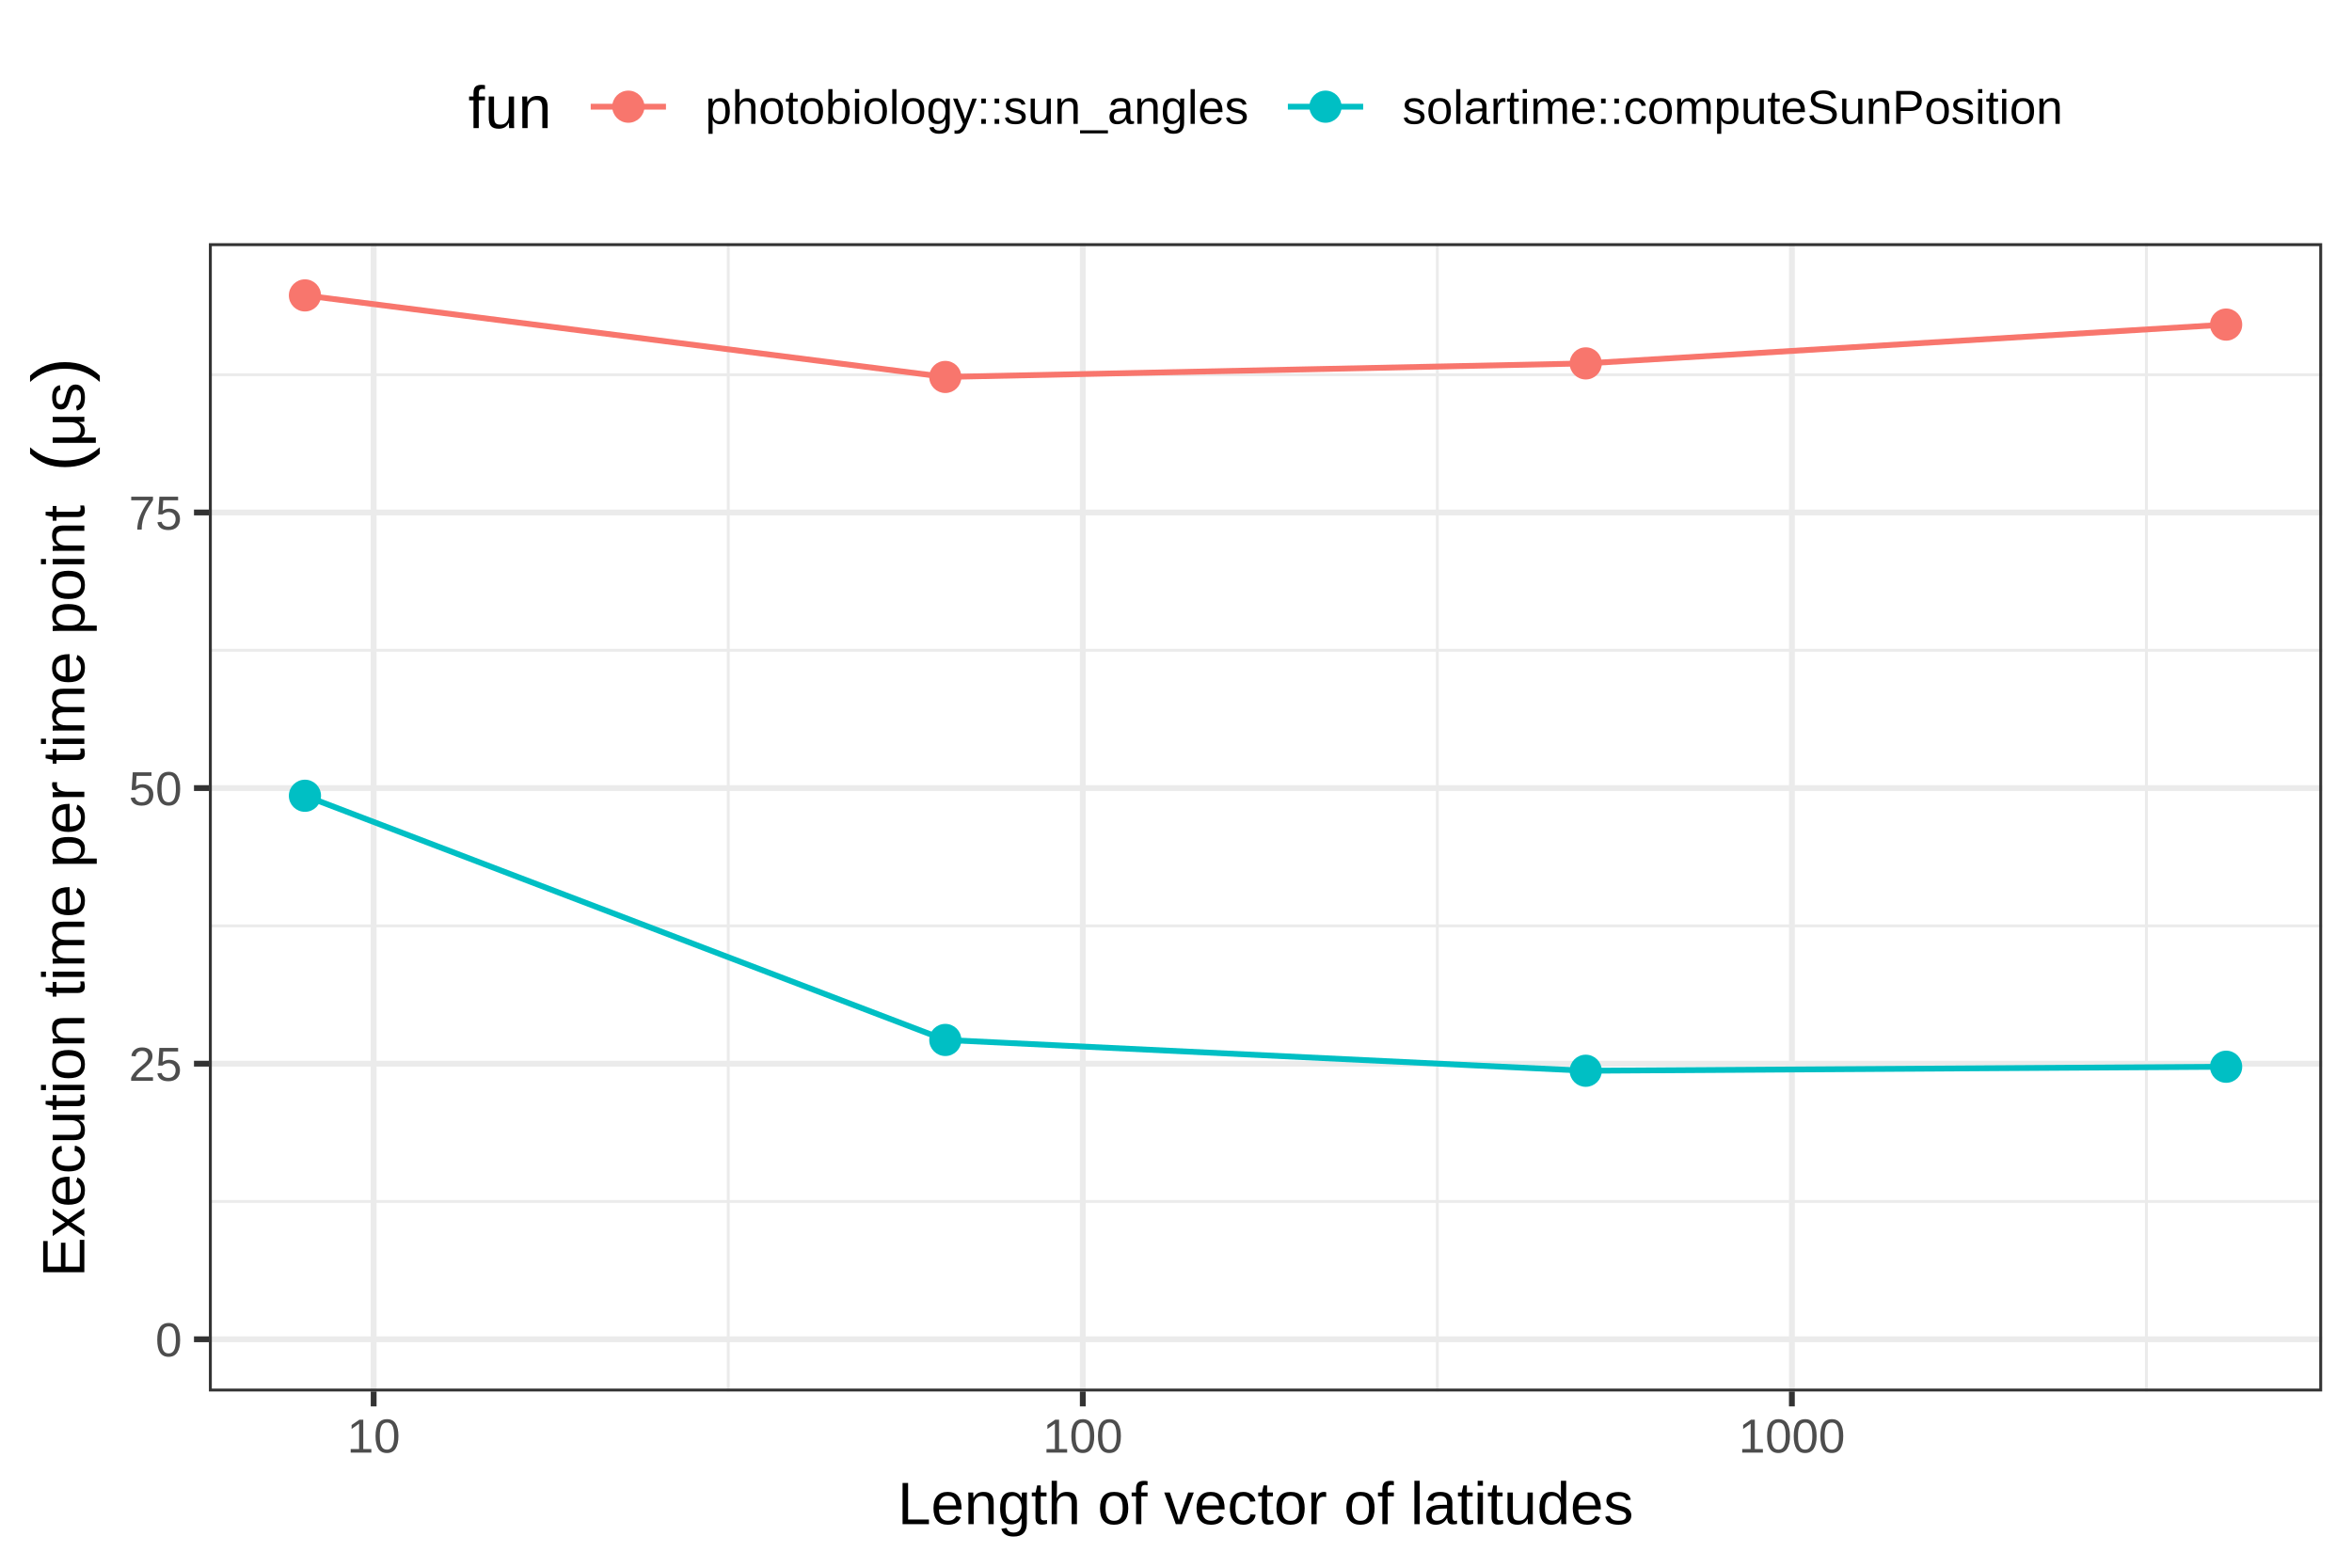
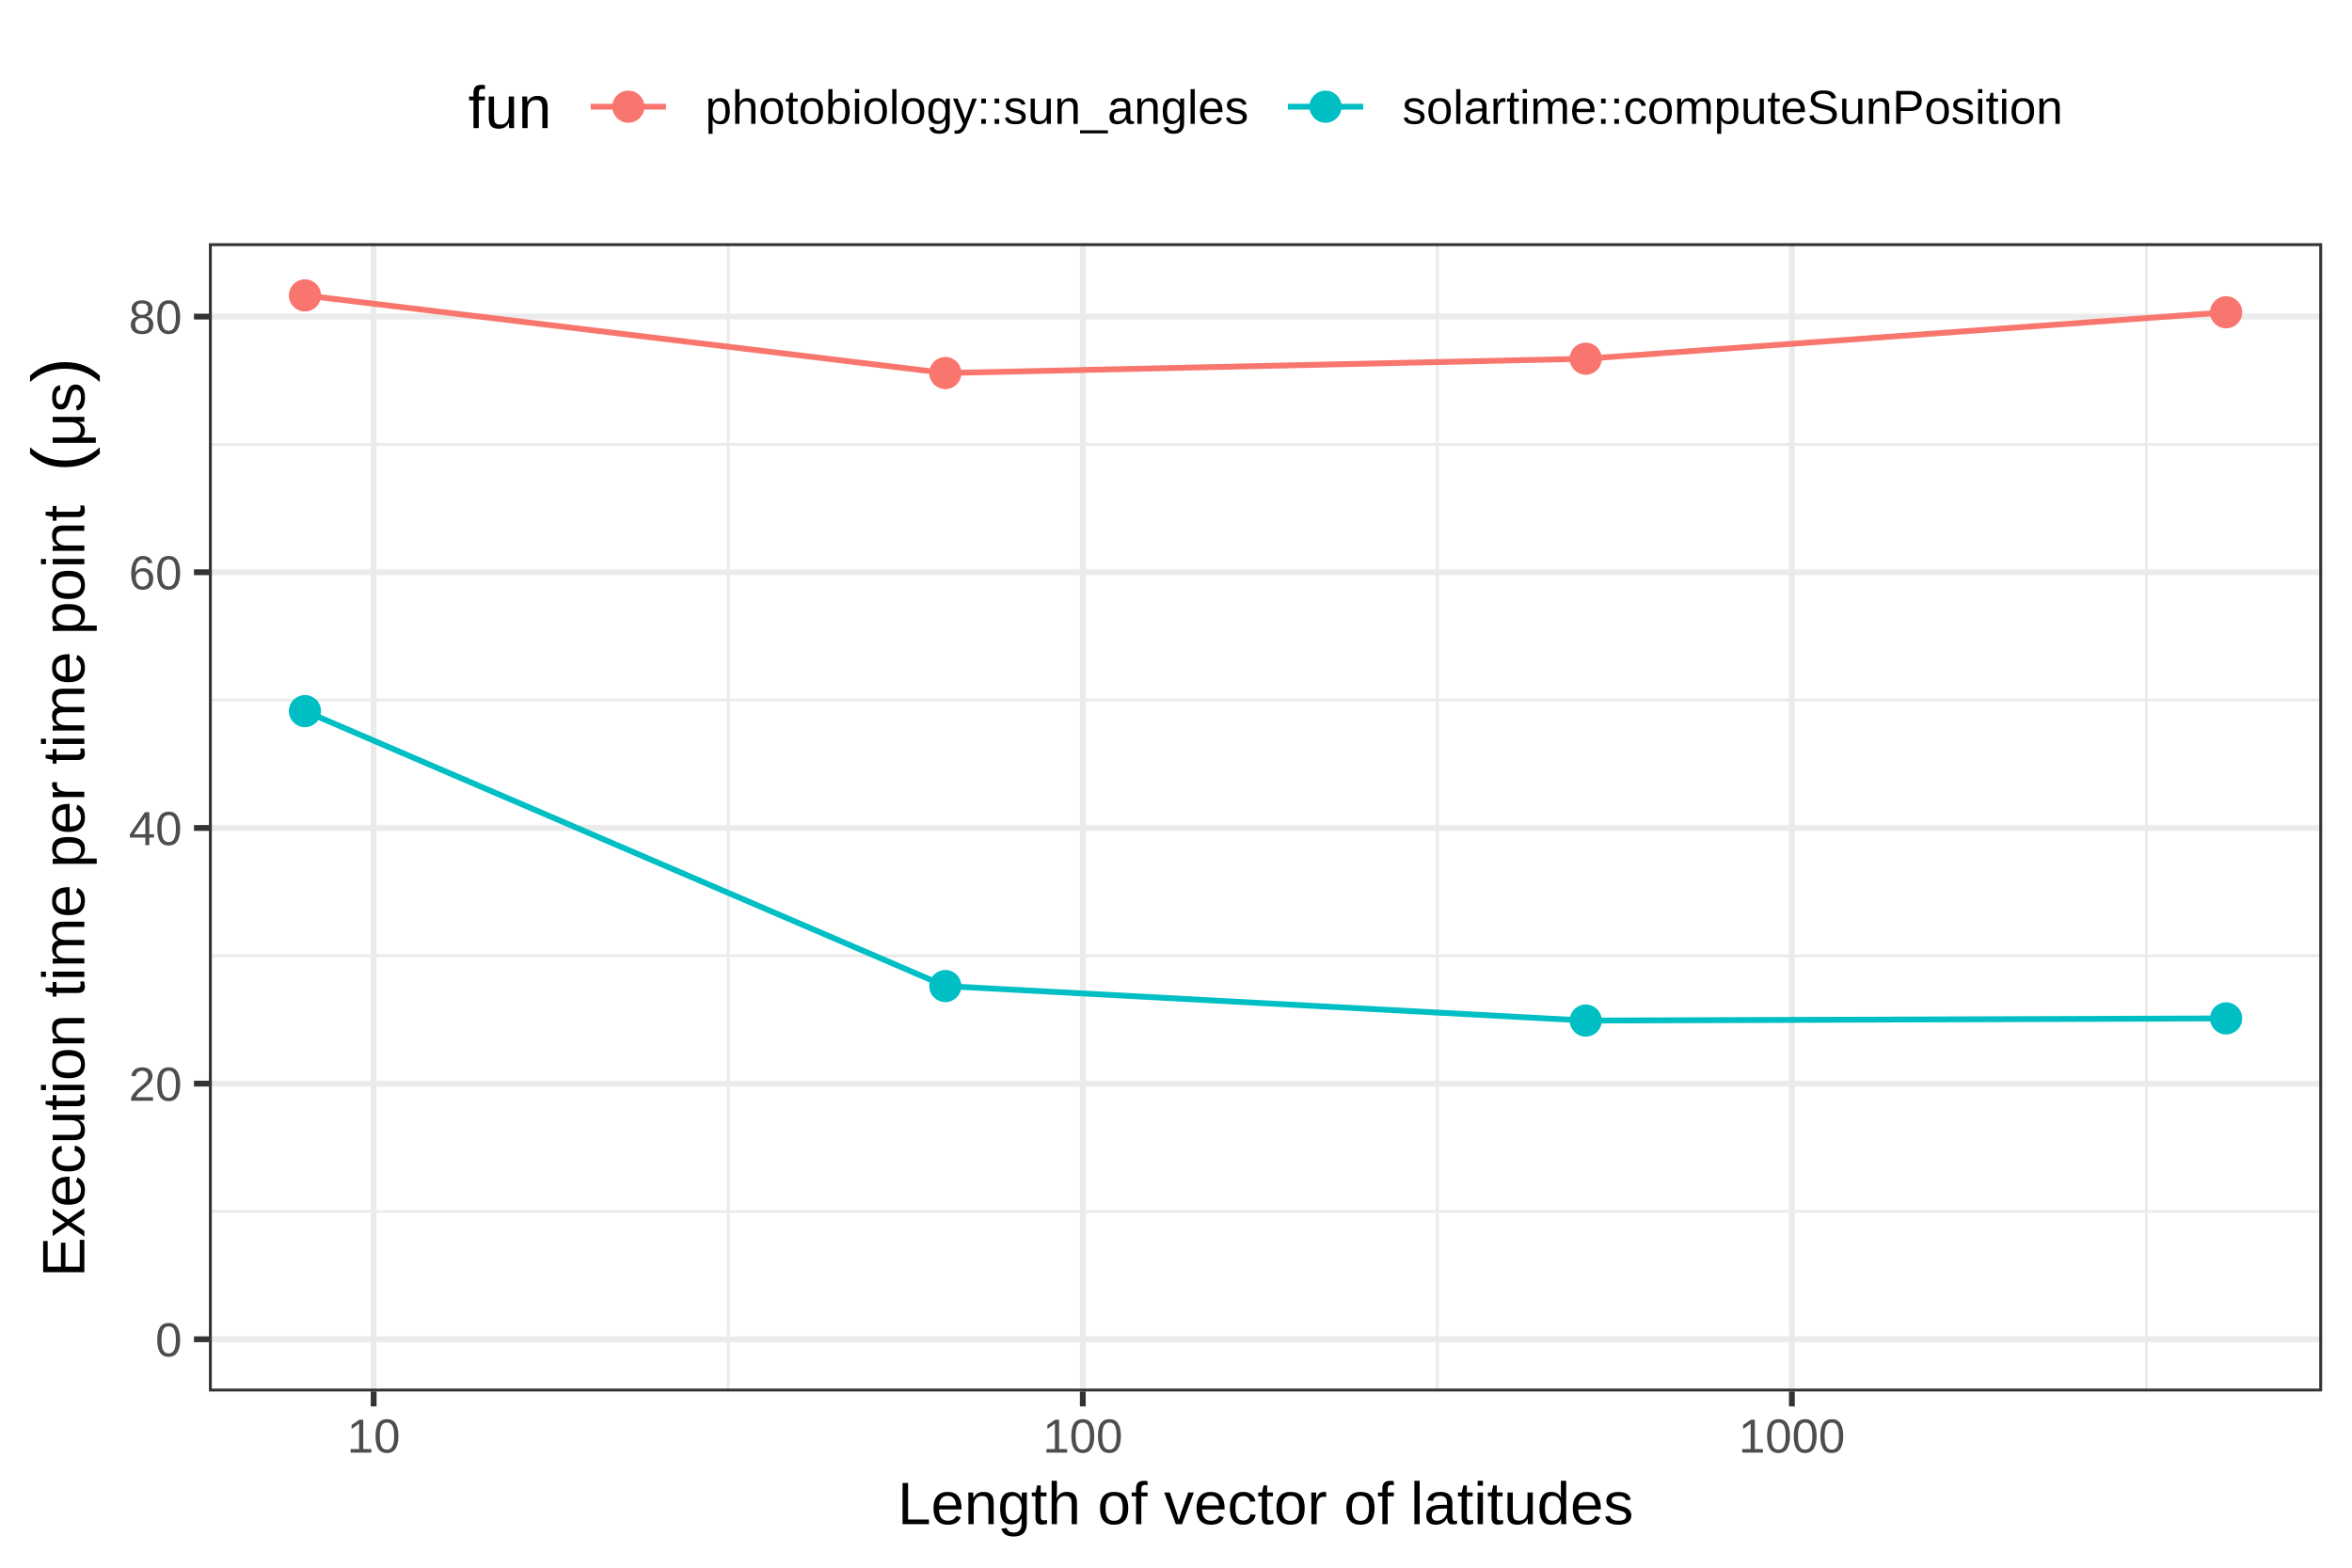
<svg xmlns="http://www.w3.org/2000/svg" viewBox="0 0 432.00 288.00">
  <defs>
    <style type="text/css">
-     line, polyline, path, rect, circle {
+     line, polyline, polygon, path, rect, circle {
      fill: none;
      stroke: #000000;
      stroke-linecap: round;
      stroke-linejoin: round;
      stroke-miterlimit: 10.00;
    }
  </style>
  </defs>
  <rect width="100%" height="100%" style="stroke: none; fill: #FFFFFF;" />
  <rect x="0.00" y="0.00" width="432.00" height="288.00" style="stroke-width: 1.07; stroke: #FFFFFF; fill: #FFFFFF;" />
  <defs>
-     <clipPath id="cpMzguMzY4NHw0MjYuNTIxfDI1NS42MjV8NDQuNjc3Mw==">
+     <clipPath id="cpMzguMzd8NDI2LjUyfDI1NS42M3w0NC42OA==">
      <rect x="38.37" y="44.68" width="388.15" height="210.95" />
    </clipPath>
  </defs>
-   <rect x="38.37" y="44.68" width="388.15" height="210.95" style="stroke-width: 1.07; stroke: none; fill: #FFFFFF;" clip-path="url(#cpMzguMzY4NHw0MjYuNTIxfDI1NS42MjV8NDQuNjc3Mw==)" />
-   <polyline points="38.37,220.72 426.52,220.72 " style="stroke-width: 0.53; stroke: #EBEBEB; stroke-linecap: butt;" clip-path="url(#cpMzguMzY4NHw0MjYuNTIxfDI1NS42MjV8NDQuNjc3Mw==)" />
-   <polyline points="38.37,170.09 426.52,170.09 " style="stroke-width: 0.53; stroke: #EBEBEB; stroke-linecap: butt;" clip-path="url(#cpMzguMzY4NHw0MjYuNTIxfDI1NS42MjV8NDQuNjc3Mw==)" />
-   <polyline points="38.37,119.46 426.52,119.46 " style="stroke-width: 0.53; stroke: #EBEBEB; stroke-linecap: butt;" clip-path="url(#cpMzguMzY4NHw0MjYuNTIxfDI1NS42MjV8NDQuNjc3Mw==)" />
-   <polyline points="38.37,68.84 426.52,68.84 " style="stroke-width: 0.53; stroke: #EBEBEB; stroke-linecap: butt;" clip-path="url(#cpMzguMzY4NHw0MjYuNTIxfDI1NS42MjV8NDQuNjc3Mw==)" />
-   <polyline points="133.76,255.63 133.76,44.68 " style="stroke-width: 0.53; stroke: #EBEBEB; stroke-linecap: butt;" clip-path="url(#cpMzguMzY4NHw0MjYuNTIxfDI1NS42MjV8NDQuNjc3Mw==)" />
-   <polyline points="264.00,255.63 264.00,44.68 " style="stroke-width: 0.53; stroke: #EBEBEB; stroke-linecap: butt;" clip-path="url(#cpMzguMzY4NHw0MjYuNTIxfDI1NS42MjV8NDQuNjc3Mw==)" />
-   <polyline points="394.24,255.63 394.24,44.68 " style="stroke-width: 0.53; stroke: #EBEBEB; stroke-linecap: butt;" clip-path="url(#cpMzguMzY4NHw0MjYuNTIxfDI1NS42MjV8NDQuNjc3Mw==)" />
-   <polyline points="38.37,246.04 426.52,246.04 " style="stroke-width: 1.07; stroke: #EBEBEB; stroke-linecap: butt;" clip-path="url(#cpMzguMzY4NHw0MjYuNTIxfDI1NS42MjV8NDQuNjc3Mw==)" />
-   <polyline points="38.37,195.41 426.52,195.41 " style="stroke-width: 1.07; stroke: #EBEBEB; stroke-linecap: butt;" clip-path="url(#cpMzguMzY4NHw0MjYuNTIxfDI1NS42MjV8NDQuNjc3Mw==)" />
-   <polyline points="38.37,144.78 426.52,144.78 " style="stroke-width: 1.07; stroke: #EBEBEB; stroke-linecap: butt;" clip-path="url(#cpMzguMzY4NHw0MjYuNTIxfDI1NS42MjV8NDQuNjc3Mw==)" />
-   <polyline points="38.37,94.15 426.52,94.15 " style="stroke-width: 1.07; stroke: #EBEBEB; stroke-linecap: butt;" clip-path="url(#cpMzguMzY4NHw0MjYuNTIxfDI1NS42MjV8NDQuNjc3Mw==)" />
-   <polyline points="68.63,255.63 68.63,44.68 " style="stroke-width: 1.07; stroke: #EBEBEB; stroke-linecap: butt;" clip-path="url(#cpMzguMzY4NHw0MjYuNTIxfDI1NS42MjV8NDQuNjc3Mw==)" />
-   <polyline points="198.88,255.63 198.88,44.68 " style="stroke-width: 1.07; stroke: #EBEBEB; stroke-linecap: butt;" clip-path="url(#cpMzguMzY4NHw0MjYuNTIxfDI1NS42MjV8NDQuNjc3Mw==)" />
-   <polyline points="329.12,255.63 329.12,44.68 " style="stroke-width: 1.07; stroke: #EBEBEB; stroke-linecap: butt;" clip-path="url(#cpMzguMzY4NHw0MjYuNTIxfDI1NS42MjV8NDQuNjc3Mw==)" />
-   <circle cx="291.26" cy="66.76" r="1.95pt" style="stroke-width: 0.71; stroke: #F8766D; fill: #F8766D;" clip-path="url(#cpMzguMzY4NHw0MjYuNTIxfDI1NS42MjV8NDQuNjc3Mw==)" />
-   <circle cx="291.26" cy="196.71" r="1.95pt" style="stroke-width: 0.71; stroke: #00BFC4; fill: #00BFC4;" clip-path="url(#cpMzguMzY4NHw0MjYuNTIxfDI1NS42MjV8NDQuNjc3Mw==)" />
-   <circle cx="56.01" cy="54.27" r="1.95pt" style="stroke-width: 0.71; stroke: #F8766D; fill: #F8766D;" clip-path="url(#cpMzguMzY4NHw0MjYuNTIxfDI1NS42MjV8NDQuNjc3Mw==)" />
-   <circle cx="56.01" cy="146.19" r="1.95pt" style="stroke-width: 0.71; stroke: #00BFC4; fill: #00BFC4;" clip-path="url(#cpMzguMzY4NHw0MjYuNTIxfDI1NS42MjV8NDQuNjc3Mw==)" />
-   <circle cx="173.63" cy="69.25" r="1.95pt" style="stroke-width: 0.71; stroke: #F8766D; fill: #F8766D;" clip-path="url(#cpMzguMzY4NHw0MjYuNTIxfDI1NS42MjV8NDQuNjc3Mw==)" />
-   <circle cx="173.63" cy="191.05" r="1.95pt" style="stroke-width: 0.71; stroke: #00BFC4; fill: #00BFC4;" clip-path="url(#cpMzguMzY4NHw0MjYuNTIxfDI1NS42MjV8NDQuNjc3Mw==)" />
-   <circle cx="408.88" cy="59.63" r="1.95pt" style="stroke-width: 0.71; stroke: #F8766D; fill: #F8766D;" clip-path="url(#cpMzguMzY4NHw0MjYuNTIxfDI1NS42MjV8NDQuNjc3Mw==)" />
-   <circle cx="408.88" cy="195.97" r="1.95pt" style="stroke-width: 0.71; stroke: #00BFC4; fill: #00BFC4;" clip-path="url(#cpMzguMzY4NHw0MjYuNTIxfDI1NS42MjV8NDQuNjc3Mw==)" />
-   <polyline points="56.01,54.27 173.63,69.25 291.26,66.76 408.88,59.63 " style="stroke-width: 1.07; stroke: #F8766D; stroke-linecap: butt;" clip-path="url(#cpMzguMzY4NHw0MjYuNTIxfDI1NS42MjV8NDQuNjc3Mw==)" />
-   <polyline points="56.01,146.19 173.63,191.05 291.26,196.71 408.88,195.97 " style="stroke-width: 1.07; stroke: #00BFC4; stroke-linecap: butt;" clip-path="url(#cpMzguMzY4NHw0MjYuNTIxfDI1NS42MjV8NDQuNjc3Mw==)" />
-   <rect x="38.37" y="44.68" width="388.15" height="210.95" style="stroke-width: 1.07; stroke: #333333;" clip-path="url(#cpMzguMzY4NHw0MjYuNTIxfDI1NS42MjV8NDQuNjc3Mw==)" />
+   <rect x="38.37" y="44.68" width="388.15" height="210.95" style="stroke-width: 1.07; stroke: none; fill: #FFFFFF;" clip-path="url(#cpMzguMzd8NDI2LjUyfDI1NS42M3w0NC42OA==)" />
+   <polyline points="38.37,222.55 426.52,222.55 " style="stroke-width: 0.53; stroke: #EBEBEB; stroke-linecap: butt;" clip-path="url(#cpMzguMzd8NDI2LjUyfDI1NS42M3w0NC42OA==)" />
+   <polyline points="38.37,175.58 426.52,175.58 " style="stroke-width: 0.53; stroke: #EBEBEB; stroke-linecap: butt;" clip-path="url(#cpMzguMzd8NDI2LjUyfDI1NS42M3w0NC42OA==)" />
+   <polyline points="38.37,128.61 426.52,128.61 " style="stroke-width: 0.53; stroke: #EBEBEB; stroke-linecap: butt;" clip-path="url(#cpMzguMzd8NDI2LjUyfDI1NS42M3w0NC42OA==)" />
+   <polyline points="38.37,81.64 426.52,81.64 " style="stroke-width: 0.53; stroke: #EBEBEB; stroke-linecap: butt;" clip-path="url(#cpMzguMzd8NDI2LjUyfDI1NS42M3w0NC42OA==)" />
+   <polyline points="133.76,255.63 133.76,44.68 " style="stroke-width: 0.53; stroke: #EBEBEB; stroke-linecap: butt;" clip-path="url(#cpMzguMzd8NDI2LjUyfDI1NS42M3w0NC42OA==)" />
+   <polyline points="264.00,255.63 264.00,44.68 " style="stroke-width: 0.53; stroke: #EBEBEB; stroke-linecap: butt;" clip-path="url(#cpMzguMzd8NDI2LjUyfDI1NS42M3w0NC42OA==)" />
+   <polyline points="394.24,255.63 394.24,44.68 " style="stroke-width: 0.53; stroke: #EBEBEB; stroke-linecap: butt;" clip-path="url(#cpMzguMzd8NDI2LjUyfDI1NS42M3w0NC42OA==)" />
+   <polyline points="38.37,246.04 426.52,246.04 " style="stroke-width: 1.07; stroke: #EBEBEB; stroke-linecap: butt;" clip-path="url(#cpMzguMzd8NDI2LjUyfDI1NS42M3w0NC42OA==)" />
+   <polyline points="38.37,199.07 426.52,199.07 " style="stroke-width: 1.07; stroke: #EBEBEB; stroke-linecap: butt;" clip-path="url(#cpMzguMzd8NDI2LjUyfDI1NS42M3w0NC42OA==)" />
+   <polyline points="38.37,152.10 426.52,152.10 " style="stroke-width: 1.07; stroke: #EBEBEB; stroke-linecap: butt;" clip-path="url(#cpMzguMzd8NDI2LjUyfDI1NS42M3w0NC42OA==)" />
+   <polyline points="38.37,105.13 426.52,105.13 " style="stroke-width: 1.07; stroke: #EBEBEB; stroke-linecap: butt;" clip-path="url(#cpMzguMzd8NDI2LjUyfDI1NS42M3w0NC42OA==)" />
+   <polyline points="38.37,58.16 426.52,58.16 " style="stroke-width: 1.07; stroke: #EBEBEB; stroke-linecap: butt;" clip-path="url(#cpMzguMzd8NDI2LjUyfDI1NS42M3w0NC42OA==)" />
+   <polyline points="68.63,255.63 68.63,44.68 " style="stroke-width: 1.07; stroke: #EBEBEB; stroke-linecap: butt;" clip-path="url(#cpMzguMzd8NDI2LjUyfDI1NS42M3w0NC42OA==)" />
+   <polyline points="198.88,255.63 198.88,44.68 " style="stroke-width: 1.07; stroke: #EBEBEB; stroke-linecap: butt;" clip-path="url(#cpMzguMzd8NDI2LjUyfDI1NS42M3w0NC42OA==)" />
+   <polyline points="329.12,255.63 329.12,44.68 " style="stroke-width: 1.07; stroke: #EBEBEB; stroke-linecap: butt;" clip-path="url(#cpMzguMzd8NDI2LjUyfDI1NS42M3w0NC42OA==)" />
+   <circle cx="291.26" cy="65.90" r="1.95pt" style="stroke-width: 0.71; stroke: #F8766D; fill: #F8766D;" clip-path="url(#cpMzguMzd8NDI2LjUyfDI1NS42M3w0NC42OA==)" />
+   <circle cx="291.26" cy="187.49" r="1.95pt" style="stroke-width: 0.71; stroke: #00BFC4; fill: #00BFC4;" clip-path="url(#cpMzguMzd8NDI2LjUyfDI1NS42M3w0NC42OA==)" />
+   <circle cx="56.01" cy="54.27" r="1.95pt" style="stroke-width: 0.71; stroke: #F8766D; fill: #F8766D;" clip-path="url(#cpMzguMzd8NDI2LjUyfDI1NS42M3w0NC42OA==)" />
+   <circle cx="56.01" cy="130.64" r="1.95pt" style="stroke-width: 0.71; stroke: #00BFC4; fill: #00BFC4;" clip-path="url(#cpMzguMzd8NDI2LjUyfDI1NS42M3w0NC42OA==)" />
+   <circle cx="173.63" cy="68.53" r="1.95pt" style="stroke-width: 0.71; stroke: #F8766D; fill: #F8766D;" clip-path="url(#cpMzguMzd8NDI2LjUyfDI1NS42M3w0NC42OA==)" />
+   <circle cx="173.63" cy="181.15" r="1.95pt" style="stroke-width: 0.71; stroke: #00BFC4; fill: #00BFC4;" clip-path="url(#cpMzguMzd8NDI2LjUyfDI1NS42M3w0NC42OA==)" />
+   <circle cx="408.88" cy="57.37" r="1.95pt" style="stroke-width: 0.71; stroke: #F8766D; fill: #F8766D;" clip-path="url(#cpMzguMzd8NDI2LjUyfDI1NS42M3w0NC42OA==)" />
+   <circle cx="408.88" cy="187.09" r="1.95pt" style="stroke-width: 0.71; stroke: #00BFC4; fill: #00BFC4;" clip-path="url(#cpMzguMzd8NDI2LjUyfDI1NS42M3w0NC42OA==)" />
+   <polyline points="56.01,54.27 173.63,68.53 291.26,65.90 408.88,57.37 " style="stroke-width: 1.07; stroke: #F8766D; stroke-linecap: butt;" clip-path="url(#cpMzguMzd8NDI2LjUyfDI1NS42M3w0NC42OA==)" />
+   <polyline points="56.01,130.64 173.63,181.15 291.26,187.49 408.88,187.09 " style="stroke-width: 1.07; stroke: #00BFC4; stroke-linecap: butt;" clip-path="url(#cpMzguMzd8NDI2LjUyfDI1NS42M3w0NC42OA==)" />
+   <rect x="38.37" y="44.68" width="388.15" height="210.95" style="stroke-width: 1.07; stroke: #333333;" clip-path="url(#cpMzguMzd8NDI2LjUyfDI1NS42M3w0NC42OA==)" />
  <defs>
-     <clipPath id="cpMHw0MzJ8Mjg4fDA=">
+     <clipPath id="cpMC4wMHw0MzIuMDB8Mjg4LjAwfDAuMDA=">
      <rect x="0.00" y="0.00" width="432.00" height="288.00" />
    </clipPath>
  </defs>
-   <g clip-path="url(#cpMHw0MzJ8Mjg4fDA=)">
+   <g clip-path="url(#cpMC4wMHw0MzIuMDB8Mjg4LjAwfDAuMDA=)">
    <text x="28.54" y="249.19" style="font-size: 8.80px; fill: #4D4D4D; font-family: Arial;" textLength="4.89px" lengthAdjust="spacingAndGlyphs">0</text>
  </g>
-   <g clip-path="url(#cpMHw0MzJ8Mjg4fDA=)">
-     <text x="23.65" y="198.56" style="font-size: 8.80px; fill: #4D4D4D; font-family: Arial;" textLength="9.79px" lengthAdjust="spacingAndGlyphs">25</text>
+   <g clip-path="url(#cpMC4wMHw0MzIuMDB8Mjg4LjAwfDAuMDA=)">
+     <text x="23.65" y="202.22" style="font-size: 8.80px; fill: #4D4D4D; font-family: Arial;" textLength="9.79px" lengthAdjust="spacingAndGlyphs">20</text>
  </g>
-   <g clip-path="url(#cpMHw0MzJ8Mjg4fDA=)">
-     <text x="23.65" y="147.93" style="font-size: 8.80px; fill: #4D4D4D; font-family: Arial;" textLength="9.79px" lengthAdjust="spacingAndGlyphs">50</text>
+   <g clip-path="url(#cpMC4wMHw0MzIuMDB8Mjg4LjAwfDAuMDA=)">
+     <text x="23.65" y="155.25" style="font-size: 8.80px; fill: #4D4D4D; font-family: Arial;" textLength="9.79px" lengthAdjust="spacingAndGlyphs">40</text>
  </g>
-   <g clip-path="url(#cpMHw0MzJ8Mjg4fDA=)">
-     <text x="23.65" y="97.30" style="font-size: 8.80px; fill: #4D4D4D; font-family: Arial;" textLength="9.79px" lengthAdjust="spacingAndGlyphs">75</text>
+   <g clip-path="url(#cpMC4wMHw0MzIuMDB8Mjg4LjAwfDAuMDA=)">
+     <text x="23.65" y="108.28" style="font-size: 8.80px; fill: #4D4D4D; font-family: Arial;" textLength="9.79px" lengthAdjust="spacingAndGlyphs">60</text>
  </g>
-   <polyline points="35.63,246.04 38.37,246.04 " style="stroke-width: 1.07; stroke: #333333; stroke-linecap: butt;" clip-path="url(#cpMHw0MzJ8Mjg4fDA=)" />
-   <polyline points="35.63,195.41 38.37,195.41 " style="stroke-width: 1.07; stroke: #333333; stroke-linecap: butt;" clip-path="url(#cpMHw0MzJ8Mjg4fDA=)" />
-   <polyline points="35.63,144.78 38.37,144.78 " style="stroke-width: 1.07; stroke: #333333; stroke-linecap: butt;" clip-path="url(#cpMHw0MzJ8Mjg4fDA=)" />
-   <polyline points="35.63,94.15 38.37,94.15 " style="stroke-width: 1.07; stroke: #333333; stroke-linecap: butt;" clip-path="url(#cpMHw0MzJ8Mjg4fDA=)" />
-   <polyline points="68.63,258.37 68.63,255.63 " style="stroke-width: 1.07; stroke: #333333; stroke-linecap: butt;" clip-path="url(#cpMHw0MzJ8Mjg4fDA=)" />
-   <polyline points="198.88,258.37 198.88,255.63 " style="stroke-width: 1.07; stroke: #333333; stroke-linecap: butt;" clip-path="url(#cpMHw0MzJ8Mjg4fDA=)" />
-   <polyline points="329.12,258.37 329.12,255.63 " style="stroke-width: 1.07; stroke: #333333; stroke-linecap: butt;" clip-path="url(#cpMHw0MzJ8Mjg4fDA=)" />
-   <g clip-path="url(#cpMHw0MzJ8Mjg4fDA=)">
+   <g clip-path="url(#cpMC4wMHw0MzIuMDB8Mjg4LjAwfDAuMDA=)">
+     <text x="23.65" y="61.31" style="font-size: 8.80px; fill: #4D4D4D; font-family: Arial;" textLength="9.79px" lengthAdjust="spacingAndGlyphs">80</text>
+   </g>
+   <polyline points="35.63,246.04 38.37,246.04 " style="stroke-width: 1.07; stroke: #333333; stroke-linecap: butt;" clip-path="url(#cpMC4wMHw0MzIuMDB8Mjg4LjAwfDAuMDA=)" />
+   <polyline points="35.63,199.07 38.37,199.07 " style="stroke-width: 1.07; stroke: #333333; stroke-linecap: butt;" clip-path="url(#cpMC4wMHw0MzIuMDB8Mjg4LjAwfDAuMDA=)" />
+   <polyline points="35.63,152.10 38.37,152.10 " style="stroke-width: 1.07; stroke: #333333; stroke-linecap: butt;" clip-path="url(#cpMC4wMHw0MzIuMDB8Mjg4LjAwfDAuMDA=)" />
+   <polyline points="35.63,105.13 38.37,105.13 " style="stroke-width: 1.07; stroke: #333333; stroke-linecap: butt;" clip-path="url(#cpMC4wMHw0MzIuMDB8Mjg4LjAwfDAuMDA=)" />
+   <polyline points="35.63,58.16 38.37,58.16 " style="stroke-width: 1.07; stroke: #333333; stroke-linecap: butt;" clip-path="url(#cpMC4wMHw0MzIuMDB8Mjg4LjAwfDAuMDA=)" />
+   <polyline points="68.63,258.37 68.63,255.63 " style="stroke-width: 1.07; stroke: #333333; stroke-linecap: butt;" clip-path="url(#cpMC4wMHw0MzIuMDB8Mjg4LjAwfDAuMDA=)" />
+   <polyline points="198.88,258.37 198.88,255.63 " style="stroke-width: 1.07; stroke: #333333; stroke-linecap: butt;" clip-path="url(#cpMC4wMHw0MzIuMDB8Mjg4LjAwfDAuMDA=)" />
+   <polyline points="329.12,258.37 329.12,255.63 " style="stroke-width: 1.07; stroke: #333333; stroke-linecap: butt;" clip-path="url(#cpMC4wMHw0MzIuMDB8Mjg4LjAwfDAuMDA=)" />
+   <g clip-path="url(#cpMC4wMHw0MzIuMDB8Mjg4LjAwfDAuMDA=)">
    <text x="63.74" y="266.86" style="font-size: 8.80px; fill: #4D4D4D; font-family: Arial;" textLength="9.79px" lengthAdjust="spacingAndGlyphs">10</text>
  </g>
-   <g clip-path="url(#cpMHw0MzJ8Mjg4fDA=)">
+   <g clip-path="url(#cpMC4wMHw0MzIuMDB8Mjg4LjAwfDAuMDA=)">
    <text x="191.54" y="266.86" style="font-size: 8.80px; fill: #4D4D4D; font-family: Arial;" textLength="14.68px" lengthAdjust="spacingAndGlyphs">100</text>
  </g>
-   <g clip-path="url(#cpMHw0MzJ8Mjg4fDA=)">
+   <g clip-path="url(#cpMC4wMHw0MzIuMDB8Mjg4LjAwfDAuMDA=)">
    <text x="319.33" y="266.86" style="font-size: 8.80px; fill: #4D4D4D; font-family: Arial;" textLength="19.58px" lengthAdjust="spacingAndGlyphs">1000</text>
  </g>
-   <g clip-path="url(#cpMHw0MzJ8Mjg4fDA=)">
+   <g clip-path="url(#cpMC4wMHw0MzIuMDB8Mjg4LjAwfDAuMDA=)">
    <text x="164.87" y="280.00" style="font-size: 11.00px; font-family: Arial;" textLength="135.14px" lengthAdjust="spacingAndGlyphs">Length of vector of latitudes</text>
  </g>
-   <g clip-path="url(#cpMHw0MzJ8Mjg4fDA=)">
+   <g clip-path="url(#cpMC4wMHw0MzIuMDB8Mjg4LjAwfDAuMDA=)">
    <text transform="translate(15.49,234.63) rotate(-90)" style="font-size: 11.00px; font-family: Arial;" textLength="141.85px" lengthAdjust="spacingAndGlyphs">Execution time per time point</text>
  </g>
-   <g clip-path="url(#cpMHw0MzJ8Mjg4fDA=)">
+   <g clip-path="url(#cpMC4wMHw0MzIuMDB8Mjg4LjAwfDAuMDA=)">
    <text transform="translate(15.49,92.78) rotate(-90)" style="font-size: 11.00px; font-family: Arial;" textLength="3.06px" lengthAdjust="spacingAndGlyphs"> </text>
  </g>
-   <g clip-path="url(#cpMHw0MzJ8Mjg4fDA=)">
+   <g clip-path="url(#cpMC4wMHw0MzIuMDB8Mjg4LjAwfDAuMDA=)">
    <text transform="translate(15.49,89.73) rotate(-90)" style="font-size: 11.00px; font-family: Arial;" textLength="3.06px" lengthAdjust="spacingAndGlyphs"> </text>
  </g>
-   <g clip-path="url(#cpMHw0MzJ8Mjg4fDA=)">
+   <g clip-path="url(#cpMC4wMHw0MzIuMDB8Mjg4LjAwfDAuMDA=)">
    <text transform="translate(15.49,86.67) rotate(-90)" style="font-size: 13.75px; font-family: Arial;" textLength="4.58px" lengthAdjust="spacingAndGlyphs">(</text>
  </g>
-   <g clip-path="url(#cpMHw0MzJ8Mjg4fDA=)">
+   <g clip-path="url(#cpMC4wMHw0MzIuMDB8Mjg4LjAwfDAuMDA=)">
    <text transform="translate(15.49,82.09) rotate(-90)" style="font-size: 11.00px; font-family: Arial;" textLength="6.34px" lengthAdjust="spacingAndGlyphs">μ</text>
  </g>
-   <g clip-path="url(#cpMHw0MzJ8Mjg4fDA=)">
+   <g clip-path="url(#cpMC4wMHw0MzIuMDB8Mjg4LjAwfDAuMDA=)">
    <text transform="translate(15.49,75.75) rotate(-90)" style="font-size: 11.00px; font-family: Arial;" textLength="5.50px" lengthAdjust="spacingAndGlyphs">s</text>
  </g>
-   <g clip-path="url(#cpMHw0MzJ8Mjg4fDA=)">
+   <g clip-path="url(#cpMC4wMHw0MzIuMDB8Mjg4LjAwfDAuMDA=)">
    <text transform="translate(15.49,70.25) rotate(-90)" style="font-size: 13.75px; font-family: Arial;" textLength="4.58px" lengthAdjust="spacingAndGlyphs">)</text>
  </g>
-   <rect x="80.52" y="5.48" width="303.85" height="28.24" style="stroke-width: 1.07; stroke: none; fill: #FFFFFF;" clip-path="url(#cpMHw0MzJ8Mjg4fDA=)" />
-   <g clip-path="url(#cpMHw0MzJ8Mjg4fDA=)">
+   <rect x="80.52" y="5.48" width="303.85" height="28.24" style="stroke-width: 1.07; stroke: none; fill: #FFFFFF;" clip-path="url(#cpMC4wMHw0MzIuMDB8Mjg4LjAwfDAuMDA=)" />
+   <g clip-path="url(#cpMC4wMHw0MzIuMDB8Mjg4LjAwfDAuMDA=)">
    <text x="86.00" y="23.54" style="font-size: 11.00px; font-family: Arial;" textLength="15.29px" lengthAdjust="spacingAndGlyphs">fun</text>
  </g>
-   <rect x="106.77" y="10.96" width="17.28" height="17.28" style="stroke-width: 1.07; stroke: none; fill: #FFFFFF;" clip-path="url(#cpMHw0MzJ8Mjg4fDA=)" />
-   <circle cx="115.41" cy="19.60" r="1.95pt" style="stroke-width: 0.71; stroke: #F8766D; fill: #F8766D;" clip-path="url(#cpMHw0MzJ8Mjg4fDA=)" />
-   <line x1="108.50" y1="19.60" x2="122.32" y2="19.60" style="stroke-width: 1.07; stroke: #F8766D; stroke-linecap: butt;" clip-path="url(#cpMHw0MzJ8Mjg4fDA=)" />
-   <rect x="234.82" y="10.96" width="17.28" height="17.28" style="stroke-width: 1.07; stroke: none; fill: #FFFFFF;" clip-path="url(#cpMHw0MzJ8Mjg4fDA=)" />
-   <circle cx="243.46" cy="19.60" r="1.95pt" style="stroke-width: 0.71; stroke: #00BFC4; fill: #00BFC4;" clip-path="url(#cpMHw0MzJ8Mjg4fDA=)" />
-   <line x1="236.55" y1="19.60" x2="250.38" y2="19.60" style="stroke-width: 1.07; stroke: #00BFC4; stroke-linecap: butt;" clip-path="url(#cpMHw0MzJ8Mjg4fDA=)" />
-   <g clip-path="url(#cpMHw0MzJ8Mjg4fDA=)">
+   <rect x="106.77" y="10.96" width="17.28" height="17.28" style="stroke-width: 1.07; stroke: none; fill: #FFFFFF;" clip-path="url(#cpMC4wMHw0MzIuMDB8Mjg4LjAwfDAuMDA=)" />
+   <circle cx="115.41" cy="19.60" r="1.95pt" style="stroke-width: 0.71; stroke: #F8766D; fill: #F8766D;" clip-path="url(#cpMC4wMHw0MzIuMDB8Mjg4LjAwfDAuMDA=)" />
+   <line x1="108.50" y1="19.60" x2="122.32" y2="19.60" style="stroke-width: 1.07; stroke: #F8766D; stroke-linecap: butt;" clip-path="url(#cpMC4wMHw0MzIuMDB8Mjg4LjAwfDAuMDA=)" />
+   <rect x="234.82" y="10.96" width="17.28" height="17.28" style="stroke-width: 1.07; stroke: none; fill: #FFFFFF;" clip-path="url(#cpMC4wMHw0MzIuMDB8Mjg4LjAwfDAuMDA=)" />
+   <circle cx="243.46" cy="19.60" r="1.95pt" style="stroke-width: 0.71; stroke: #00BFC4; fill: #00BFC4;" clip-path="url(#cpMC4wMHw0MzIuMDB8Mjg4LjAwfDAuMDA=)" />
+   <line x1="236.55" y1="19.60" x2="250.38" y2="19.60" style="stroke-width: 1.07; stroke: #00BFC4; stroke-linecap: butt;" clip-path="url(#cpMC4wMHw0MzIuMDB8Mjg4LjAwfDAuMDA=)" />
+   <g clip-path="url(#cpMC4wMHw0MzIuMDB8Mjg4LjAwfDAuMDA=)">
    <text x="129.53" y="22.75" style="font-size: 8.80px; font-family: Arial;" textLength="99.81px" lengthAdjust="spacingAndGlyphs">photobiology::sun_angles</text>
  </g>
-   <g clip-path="url(#cpMHw0MzJ8Mjg4fDA=)">
+   <g clip-path="url(#cpMC4wMHw0MzIuMDB8Mjg4LjAwfDAuMDA=)">
    <text x="257.58" y="22.75" style="font-size: 8.80px; font-family: Arial;" textLength="121.31px" lengthAdjust="spacingAndGlyphs">solartime::computeSunPosition</text>
  </g>
</svg>
